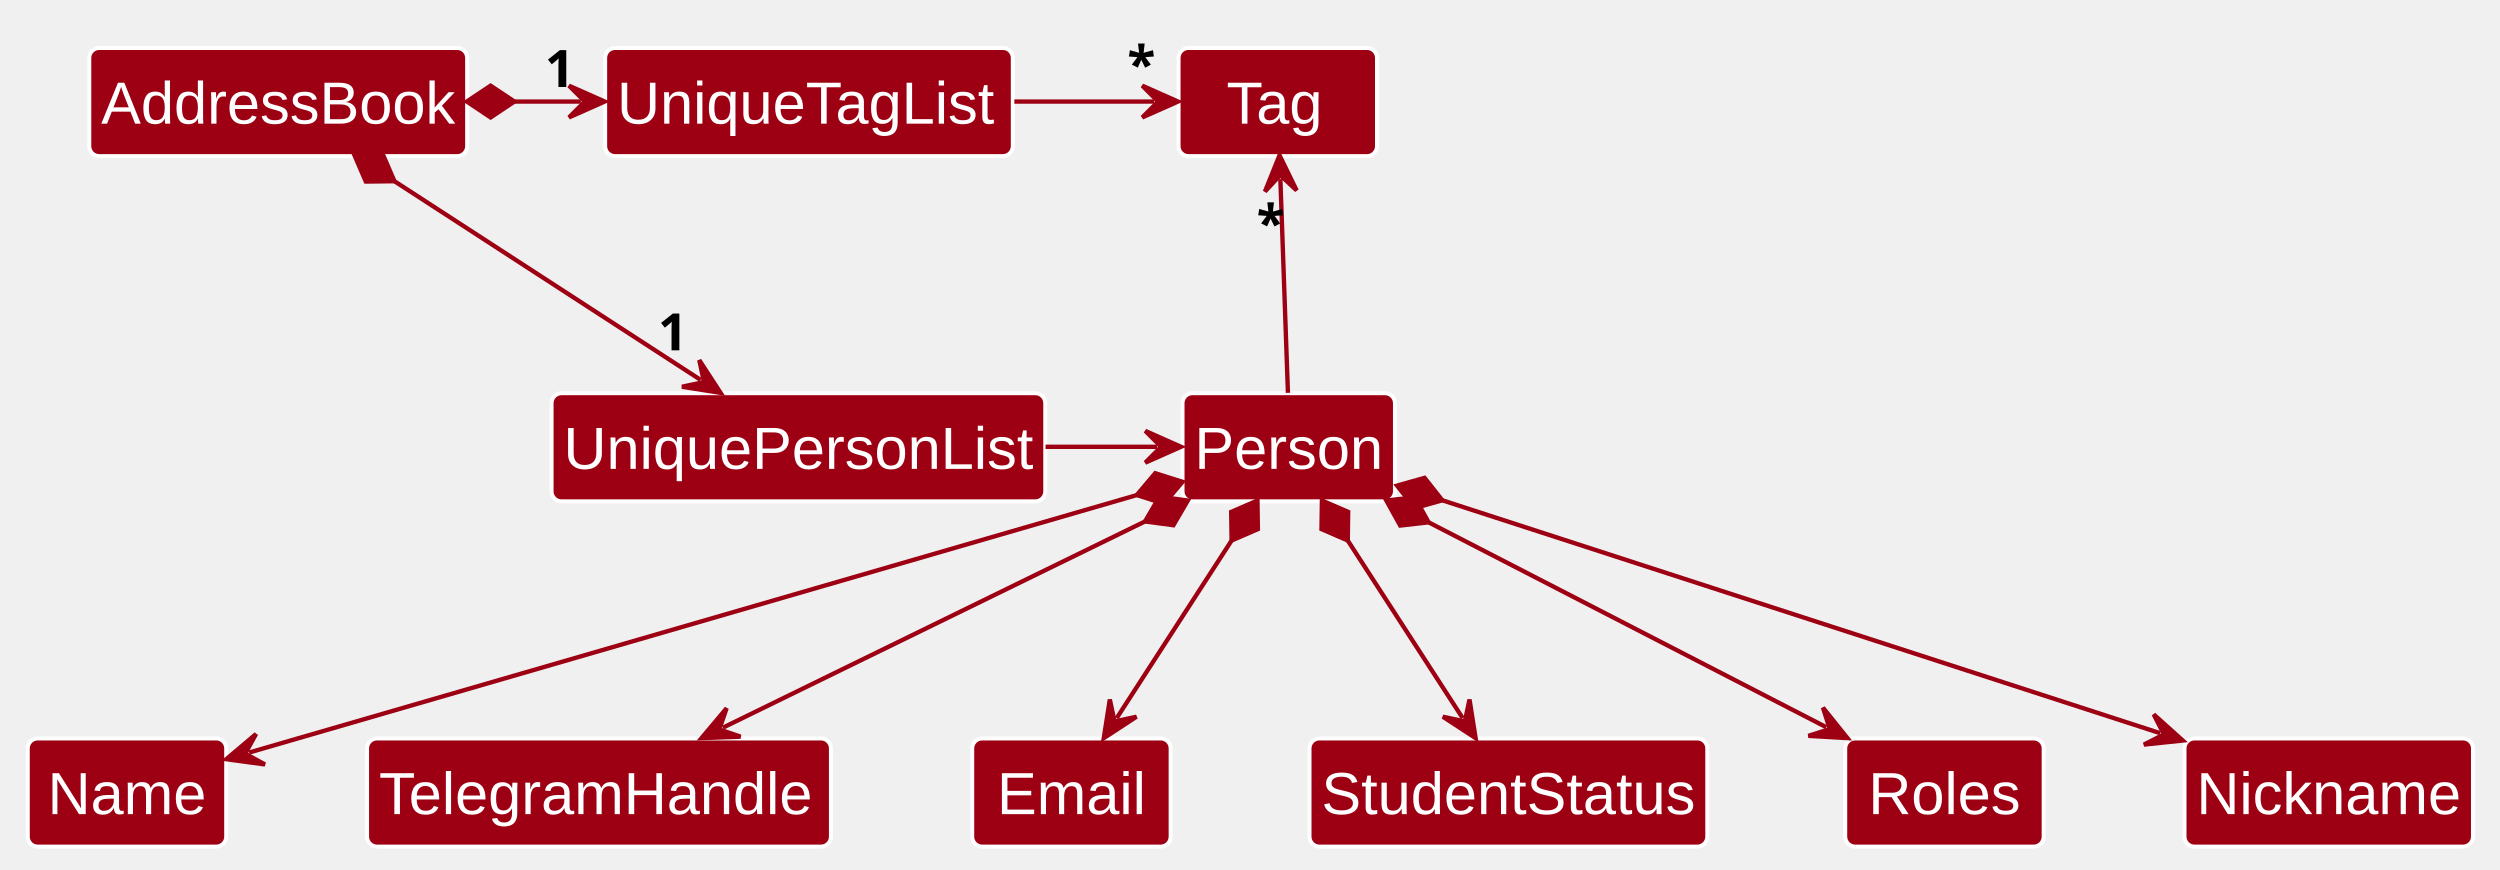
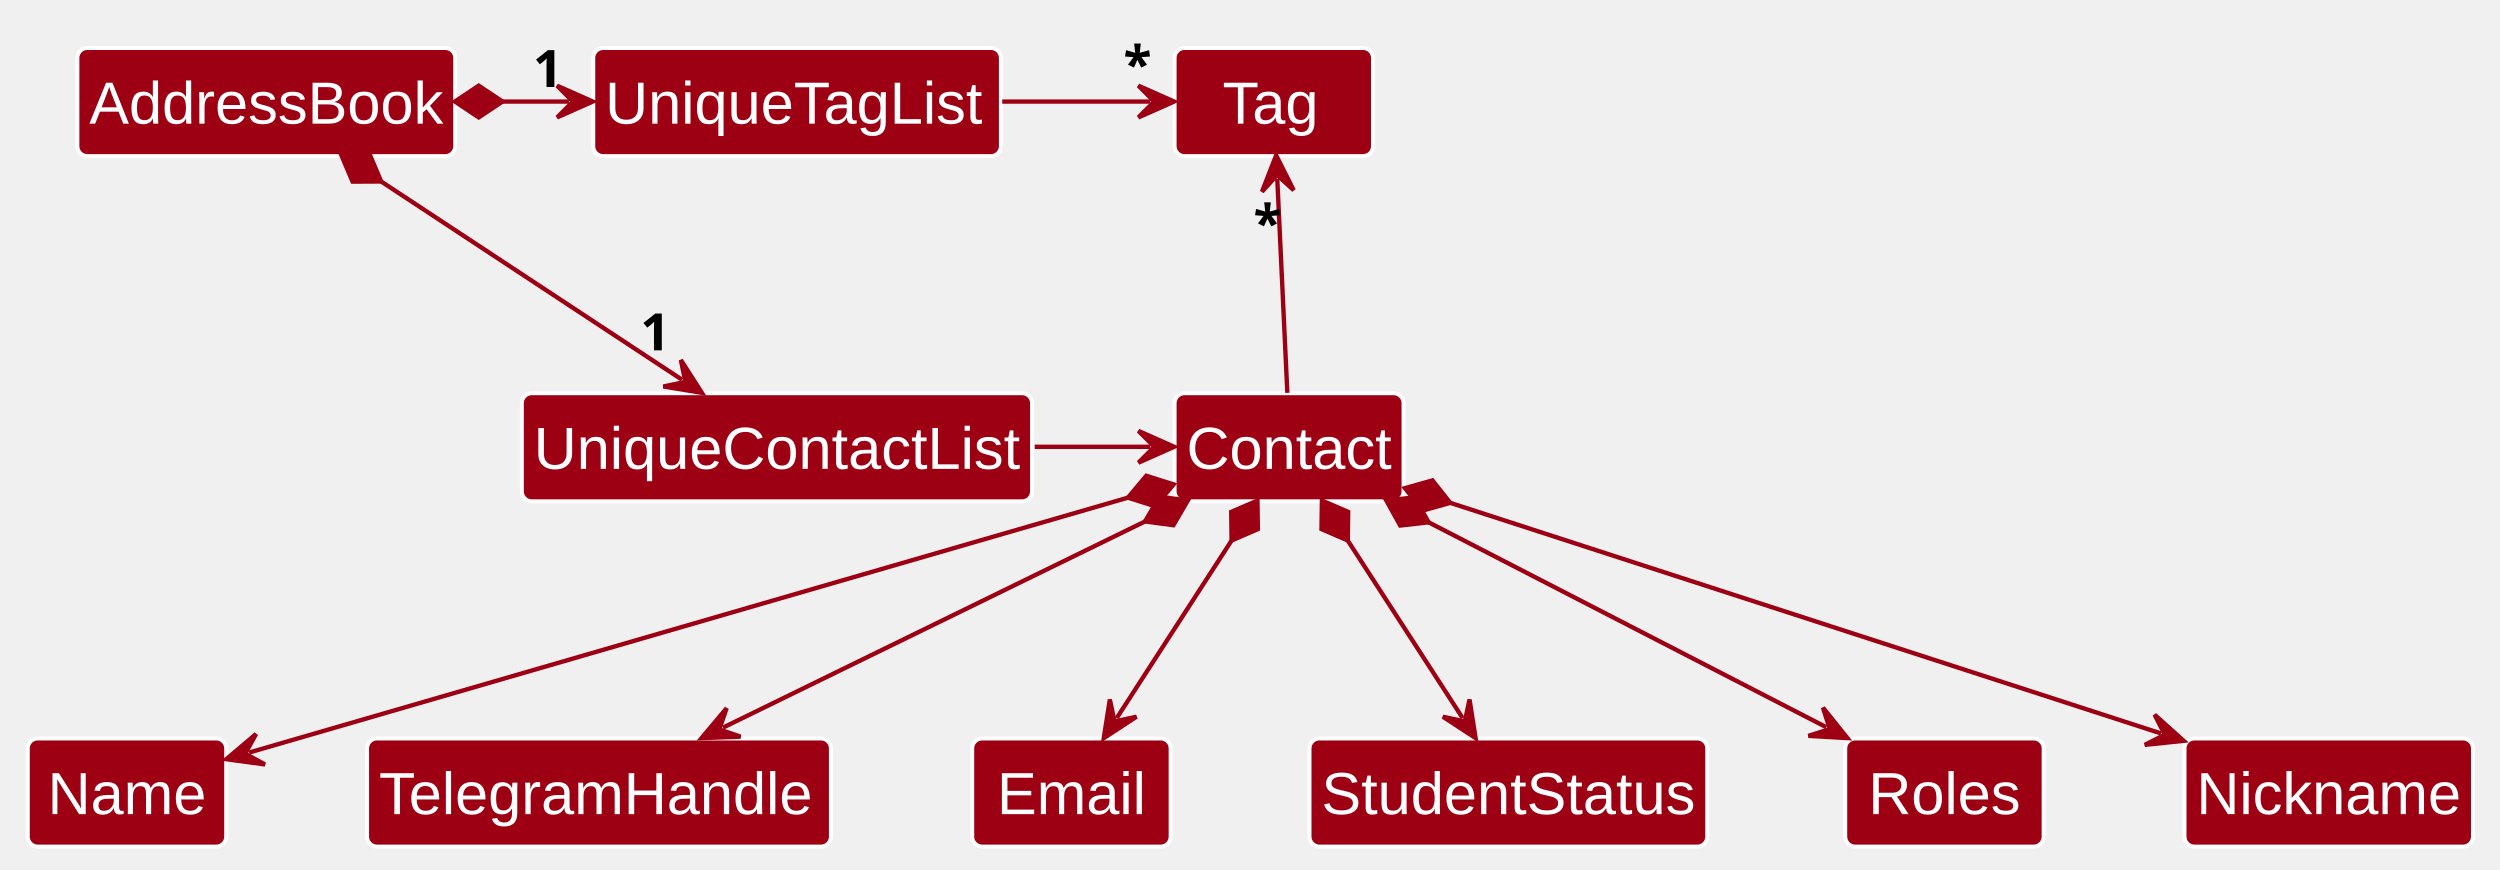
<svg xmlns="http://www.w3.org/2000/svg" contentStyleType="text/css" height="219px" preserveAspectRatio="none" style="width:630px;height:219px;background:#FFFFFF;" version="1.1" viewBox="0 0 630 219" width="630px" zoomAndPan="magnify">
  <defs />
  <g>
    <g id="elem_AddressBook">
-       <rect fill="#9D0012" height="27.248" id="AddressBook" rx="2.5" ry="2.5" style="stroke:#FFFFFF;stroke-width:1.0;" width="95.216" x="22.5" y="12.092" />
-       <text fill="#FFFFFF" font-family="Arial" font-size="15" lengthAdjust="spacing" textLength="89.216" x="25.5" y="31.162">AddressBook</text>
+       <rect fill="#9D0012" height="27.248" id="AddressBook" rx="2.5" ry="2.5" style="stroke:#FFFFFF;stroke-width:1.0;" width="95.216" x="19.5" y="12.092" />
+       <text fill="#FFFFFF" font-family="Arial" font-size="15" lengthAdjust="spacing" textLength="89.216" x="22.5" y="31.162">AddressBook</text>
    </g>
-     <g id="elem_UniquePersonList">
-       <rect fill="#9D0012" height="27.248" id="UniquePersonList" rx="2.5" ry="2.5" style="stroke:#FFFFFF;stroke-width:1.0;" width="124.403" x="139" y="99.092" />
-       <text fill="#FFFFFF" font-family="Arial" font-size="15" lengthAdjust="spacing" textLength="118.403" x="142" y="118.162">UniquePersonList</text>
+     <g id="elem_UniqueContactList">
+       <rect fill="#9D0012" height="27.248" id="UniqueContactList" rx="2.5" ry="2.5" style="stroke:#FFFFFF;stroke-width:1.0;" width="128.571" x="131.5" y="99.092" />
+       <text fill="#FFFFFF" font-family="Arial" font-size="15" lengthAdjust="spacing" textLength="122.571" x="134.5" y="118.162">UniqueContactList</text>
    </g>
    <g id="elem_UniqueTagList">
-       <rect fill="#9D0012" height="27.248" id="UniqueTagList" rx="2.5" ry="2.5" style="stroke:#FFFFFF;stroke-width:1.0;" width="102.724" x="152.5" y="12.092" />
-       <text fill="#FFFFFF" font-family="Arial" font-size="15" lengthAdjust="spacing" textLength="96.724" x="155.5" y="31.162">UniqueTagList</text>
+       <rect fill="#9D0012" height="27.248" id="UniqueTagList" rx="2.5" ry="2.5" style="stroke:#FFFFFF;stroke-width:1.0;" width="102.724" x="149.5" y="12.092" />
+       <text fill="#FFFFFF" font-family="Arial" font-size="15" lengthAdjust="spacing" textLength="96.724" x="152.5" y="31.162">UniqueTagList</text>
    </g>
    <g id="elem_Tag">
-       <rect fill="#9D0012" height="27.248" id="Tag" rx="2.5" ry="2.5" style="stroke:#FFFFFF;stroke-width:1.0;" width="50" x="297" y="12.092" />
-       <text fill="#FFFFFF" font-family="Arial" font-size="15" lengthAdjust="spacing" textLength="25.847" x="309.076" y="31.162">Tag</text>
+       <rect fill="#9D0012" height="27.248" id="Tag" rx="2.5" ry="2.5" style="stroke:#FFFFFF;stroke-width:1.0;" width="50" x="296" y="12.092" />
+       <text fill="#FFFFFF" font-family="Arial" font-size="15" lengthAdjust="spacing" textLength="25.847" x="308.076" y="31.162">Tag</text>
    </g>
-     <g id="elem_Person">
-       <rect fill="#9D0012" height="27.248" id="Person" rx="2.5" ry="2.5" style="stroke:#FFFFFF;stroke-width:1.0;" width="53.527" x="298" y="99.092" />
-       <text fill="#FFFFFF" font-family="Arial" font-size="15" lengthAdjust="spacing" textLength="47.527" x="301" y="118.162">Person</text>
+     <g id="elem_Contact">
+       <rect fill="#9D0012" height="27.248" id="Contact" rx="2.5" ry="2.5" style="stroke:#FFFFFF;stroke-width:1.0;" width="57.694" x="296" y="99.092" />
+       <text fill="#FFFFFF" font-family="Arial" font-size="15" lengthAdjust="spacing" textLength="51.694" x="299" y="118.162">Contact</text>
    </g>
    <g id="elem_Name">
      <rect fill="#9D0012" height="27.248" id="Name" rx="2.5" ry="2.5" style="stroke:#FFFFFF;stroke-width:1.0;" width="50" x="7" y="186.092" />
      <text fill="#FFFFFF" font-family="Arial" font-size="15" lengthAdjust="spacing" textLength="40.012" x="11.994" y="205.162">Name</text>
    </g>
    <g id="elem_TelegramHandle">
      <rect fill="#9D0012" height="27.248" id="TelegramHandle" rx="2.5" ry="2.5" style="stroke:#FFFFFF;stroke-width:1.0;" width="116.889" x="92.5" y="186.092" />
      <text fill="#FFFFFF" font-family="Arial" font-size="15" lengthAdjust="spacing" textLength="110.889" x="95.5" y="205.162">TelegramHandle</text>
    </g>
    <g id="elem_Email">
      <rect fill="#9D0012" height="27.248" id="Email" rx="2.5" ry="2.5" style="stroke:#FFFFFF;stroke-width:1.0;" width="50" x="245" y="186.092" />
      <text fill="#FFFFFF" font-family="Arial" font-size="15" lengthAdjust="spacing" textLength="37.507" x="251.246" y="205.162">Email</text>
    </g>
    <g id="elem_StudentStatus">
      <rect fill="#9D0012" height="27.248" id="StudentStatus" rx="2.5" ry="2.5" style="stroke:#FFFFFF;stroke-width:1.0;" width="100.233" x="330" y="186.092" />
      <text fill="#FFFFFF" font-family="Arial" font-size="15" lengthAdjust="spacing" textLength="94.233" x="333" y="205.162">StudentStatus</text>
    </g>
    <g id="elem_Roles">
      <rect fill="#9D0012" height="27.248" id="Roles" rx="2.5" ry="2.5" style="stroke:#FFFFFF;stroke-width:1.0;" width="50" x="465" y="186.092" />
      <text fill="#FFFFFF" font-family="Arial" font-size="15" lengthAdjust="spacing" textLength="38.35" x="470.825" y="205.162">Roles</text>
    </g>
    <g id="elem_Nickname">
      <rect fill="#9D0012" height="27.248" id="Nickname" rx="2.5" ry="2.5" style="stroke:#FFFFFF;stroke-width:1.0;" width="72.687" x="550.5" y="186.092" />
      <text fill="#FFFFFF" font-family="Arial" font-size="15" lengthAdjust="spacing" textLength="66.687" x="553.5" y="205.162">Nickname</text>
    </g>
-     <g id="link_AddressBook_UniquePersonList">
-       <path codeLine="6" d="M99.397,45.663 C124.167,61.733 151.757,79.635 176.558,95.735 " fill="none" id="AddressBook-UniquePersonList" style="stroke:#9D0012;stroke-width:1.1;" />
-       <polygon fill="#9D0012" points="89.33,39.132,92.186,45.753,99.397,45.663,96.54,39.042,89.33,39.132" style="stroke:#9D0012;stroke-width:1.1;" />
-       <polygon fill="#9D0012" points="181.59,99.002,176.219,90.746,177.396,96.279,171.863,97.456,181.59,99.002" style="stroke:#9D0012;stroke-width:1.1;" />
-       <text fill="#000000" font-family="sans-serif" font-size="13" font-weight="bold" lengthAdjust="spacing" textLength="7.23" x="165.822" y="88.285">1</text>
+     <g id="link_AddressBook_UniqueContactList">
+       <path codeLine="6" d="M96.05,45.734 C120.441,61.804 147.45,79.6 171.88,95.7 " fill="none" id="AddressBook-UniqueContactList" style="stroke:#9D0012;stroke-width:1.1;" />
+       <polygon fill="#9D0012" points="86.03,39.132,88.84,45.773,96.05,45.734,93.241,39.093,86.03,39.132" style="stroke:#9D0012;stroke-width:1.1;" />
+       <polygon fill="#9D0012" points="176.89,99.002,171.576,90.71,172.715,96.251,167.174,97.389,176.89,99.002" style="stroke:#9D0012;stroke-width:1.1;" />
+       <text fill="#000000" font-family="sans-serif" font-size="13" font-weight="bold" lengthAdjust="spacing" textLength="7.23" x="161.396" y="88.285">1</text>
    </g>
    <g id="link_AddressBook_UniqueTagList">
-       <path codeLine="7" d="M129.63,25.592 C141.22,25.592 134.8,25.592 146.38,25.592 " fill="none" id="AddressBook-UniqueTagList" style="stroke:#9D0012;stroke-width:1.1;" />
-       <polygon fill="#9D0012" points="117.63,25.592,123.63,29.592,129.63,25.592,123.63,21.592,117.63,25.592" style="stroke:#9D0012;stroke-width:1.1;" />
-       <polygon fill="#9D0012" points="152.38,25.592,143.38,21.592,147.38,25.592,143.38,29.592,152.38,25.592" style="stroke:#9D0012;stroke-width:1.1;" />
-       <text fill="#000000" font-family="sans-serif" font-size="13" font-weight="bold" lengthAdjust="spacing" textLength="7.23" x="137.321" y="21.92">1</text>
+       <path codeLine="7" d="M126.63,25.592 C138.22,25.592 131.8,25.592 143.38,25.592 " fill="none" id="AddressBook-UniqueTagList" style="stroke:#9D0012;stroke-width:1.1;" />
+       <polygon fill="#9D0012" points="114.63,25.592,120.63,29.592,126.63,25.592,120.63,21.592,114.63,25.592" style="stroke:#9D0012;stroke-width:1.1;" />
+       <polygon fill="#9D0012" points="149.38,25.592,140.38,21.592,144.38,25.592,140.38,29.592,149.38,25.592" style="stroke:#9D0012;stroke-width:1.1;" />
+       <text fill="#000000" font-family="sans-serif" font-size="13" font-weight="bold" lengthAdjust="spacing" textLength="7.23" x="134.321" y="21.92">1</text>
    </g>
    <g id="link_UniqueTagList_Tag">
-       <path codeLine="11" d="M255.62,25.592 C269.37,25.592 277.11,25.592 290.85,25.592 " fill="none" id="UniqueTagList-to-Tag" style="stroke:#9D0012;stroke-width:1.1;" />
-       <polygon fill="#9D0012" points="296.85,25.592,287.85,21.592,291.85,25.592,287.85,29.592,296.85,25.592" style="stroke:#9D0012;stroke-width:1.1;" />
-       <text fill="#000000" font-family="sans-serif" font-size="13" font-weight="bold" lengthAdjust="spacing" textLength="5.059" x="284.082" y="20.852">*</text>
+       <path codeLine="11" d="M252.56,25.592 C267,25.592 275.43,25.592 289.87,25.592 " fill="none" id="UniqueTagList-to-Tag" style="stroke:#9D0012;stroke-width:1.1;" />
+       <polygon fill="#9D0012" points="295.87,25.592,286.87,21.592,290.87,25.592,286.87,29.592,295.87,25.592" style="stroke:#9D0012;stroke-width:1.1;" />
+       <text fill="#000000" font-family="sans-serif" font-size="13" font-weight="bold" lengthAdjust="spacing" textLength="5.059" x="283.107" y="20.852">*</text>
    </g>
-     <g id="link_UniquePersonList_Person">
-       <path codeLine="12" d="M263.48,112.592 C274.86,112.592 280.23,112.592 291.61,112.592 " fill="none" id="UniquePersonList-to-Person" style="stroke:#9D0012;stroke-width:1.1;" />
-       <polygon fill="#9D0012" points="297.61,112.592,288.61,108.592,292.61,112.592,288.61,116.592,297.61,112.592" style="stroke:#9D0012;stroke-width:1.1;" />
+     <g id="link_UniqueContactList_Contact">
+       <path codeLine="12" d="M260.75,112.592 C272.46,112.592 278.18,112.592 289.89,112.592 " fill="none" id="UniqueContactList-to-Contact" style="stroke:#9D0012;stroke-width:1.1;" />
+       <polygon fill="#9D0012" points="295.89,112.592,286.89,108.592,290.89,112.592,286.89,116.592,295.89,112.592" style="stroke:#9D0012;stroke-width:1.1;" />
    </g>
-     <g id="link_Tag_Person">
-       <path codeLine="14" d="M322.653,45.128 C323.223,61.198 323.99,82.902 324.56,99.002 " fill="none" id="Tag-backto-Person" style="stroke:#9D0012;stroke-width:1.1;" />
-       <polygon fill="#9D0012" points="322.44,39.132,318.762,48.268,322.617,44.129,326.757,47.984,322.44,39.132" style="stroke:#9D0012;stroke-width:1.1;" />
-       <text fill="#000000" font-family="sans-serif" font-size="13" font-weight="bold" lengthAdjust="spacing" textLength="5.059" x="316.666" y="60.859">*</text>
+     <g id="link_Tag_Contact">
+       <path codeLine="14" d="M321.873,45.125 C322.633,61.195 323.65,82.902 324.41,99.002 " fill="none" id="Tag-backto-Contact" style="stroke:#9D0012;stroke-width:1.1;" />
+       <polygon fill="#9D0012" points="321.59,39.132,318.02,48.311,321.826,44.126,326.011,47.933,321.59,39.132" style="stroke:#9D0012;stroke-width:1.1;" />
+       <text fill="#000000" font-family="sans-serif" font-size="13" font-weight="bold" lengthAdjust="spacing" textLength="5.059" x="315.873" y="60.859">*</text>
    </g>
-     <g id="link_Person_Name">
-       <path codeLine="16" d="M286.464,124.76 C240.614,138.04 156.16,162.532 75,186.092 C69.18,187.782 68.67,187.923 62.77,189.643 " fill="none" id="Person-Name" style="stroke:#9D0012;stroke-width:1.1;" />
-       <polygon fill="#9D0012" points="297.99,121.422,291.114,119.249,286.464,124.76,293.34,126.933,297.99,121.422" style="stroke:#9D0012;stroke-width:1.1;" />
+     <g id="link_Contact_Name">
+       <path codeLine="16" d="M284.224,125.41 C237.544,138.93 154.85,162.902 75,186.092 C69.18,187.782 68.67,187.923 62.77,189.643 " fill="none" id="Contact-Name" style="stroke:#9D0012;stroke-width:1.1;" />
+       <polygon fill="#9D0012" points="295.75,122.072,288.874,119.899,284.224,125.41,291.1,127.583,295.75,122.072" style="stroke:#9D0012;stroke-width:1.1;" />
      <polygon fill="#9D0012" points="57.01,191.322,66.77,192.643,61.81,189.923,64.531,184.963,57.01,191.322" style="stroke:#9D0012;stroke-width:1.1;" />
    </g>
-     <g id="link_Person_TelegramHandle">
-       <path codeLine="17" d="M288.548,131.399 C255.648,147.469 215.121,167.268 182.171,183.368 " fill="none" id="Person-TelegramHandle" style="stroke:#9D0012;stroke-width:1.1;" />
+     <g id="link_Contact_TelegramHandle">
+       <path codeLine="17" d="M288.548,131.399 C255.648,147.469 215.121,167.268 182.171,183.368 " fill="none" id="Contact-TelegramHandle" style="stroke:#9D0012;stroke-width:1.1;" />
      <polygon fill="#9D0012" points="299.33,126.132,292.183,125.171,288.548,131.399,295.694,132.359,299.33,126.132" style="stroke:#9D0012;stroke-width:1.1;" />
      <polygon fill="#9D0012" points="176.78,186.002,186.622,185.645,181.272,183.807,183.11,178.457,176.78,186.002" style="stroke:#9D0012;stroke-width:1.1;" />
    </g>
-     <g id="link_Person_Email">
-       <path codeLine="18" d="M310.365,136.209 C299.975,152.279 291.818,164.863 281.408,180.963 " fill="none" id="Person-Email" style="stroke:#9D0012;stroke-width:1.1;" />
+     <g id="link_Contact_Email">
+       <path codeLine="18" d="M310.365,136.209 C299.975,152.279 291.818,164.863 281.408,180.963 " fill="none" id="Contact-Email" style="stroke:#9D0012;stroke-width:1.1;" />
      <polygon fill="#9D0012" points="316.88,126.132,310.263,128.999,310.365,136.209,316.981,133.342,316.88,126.132" style="stroke:#9D0012;stroke-width:1.1;" />
      <polygon fill="#9D0012" points="278.15,186.002,286.396,180.616,280.865,181.803,279.678,176.272,278.15,186.002" style="stroke:#9D0012;stroke-width:1.1;" />
    </g>
-     <g id="link_Person_StudentStatus">
-       <path codeLine="19" d="M339.635,136.209 C350.025,152.279 358.182,164.863 368.592,180.963 " fill="none" id="Person-StudentStatus" style="stroke:#9D0012;stroke-width:1.1;" />
+     <g id="link_Contact_StudentStatus">
+       <path codeLine="19" d="M339.635,136.209 C350.025,152.279 358.182,164.863 368.592,180.963 " fill="none" id="Contact-StudentStatus" style="stroke:#9D0012;stroke-width:1.1;" />
      <polygon fill="#9D0012" points="333.12,126.132,333.019,133.342,339.635,136.209,339.737,128.999,333.12,126.132" style="stroke:#9D0012;stroke-width:1.1;" />
      <polygon fill="#9D0012" points="371.85,186.002,370.322,176.272,369.135,181.803,363.604,180.616,371.85,186.002" style="stroke:#9D0012;stroke-width:1.1;" />
    </g>
-     <g id="link_Person_Roles">
-       <path codeLine="20" d="M360.017,131.628 C391.207,147.698 428.977,167.153 460.217,183.253 " fill="none" id="Person-Roles" style="stroke:#9D0012;stroke-width:1.1;" />
+     <g id="link_Contact_Roles">
+       <path codeLine="20" d="M360.017,131.628 C391.207,147.698 428.977,167.153 460.217,183.253 " fill="none" id="Contact-Roles" style="stroke:#9D0012;stroke-width:1.1;" />
      <polygon fill="#9D0012" points="349.35,126.132,352.852,132.436,360.017,131.628,356.516,125.324,349.35,126.132" style="stroke:#9D0012;stroke-width:1.1;" />
      <polygon fill="#9D0012" points="465.55,186.002,459.382,178.323,461.106,183.711,455.717,185.435,465.55,186.002" style="stroke:#9D0012;stroke-width:1.1;" />
    </g>
-     <g id="link_Person_Nickname">
-       <path codeLine="21" d="M363.464,126.074 C410.664,141.384 490.983,167.44 544.353,184.76 " fill="none" id="Person-Nickname" style="stroke:#9D0012;stroke-width:1.1;" />
-       <polygon fill="#9D0012" points="352.05,122.372,356.523,128.028,363.464,126.074,358.991,120.418,352.05,122.372" style="stroke:#9D0012;stroke-width:1.1;" />
-       <polygon fill="#9D0012" points="550.06,186.612,542.734,180.029,545.304,185.069,540.265,187.638,550.06,186.612" style="stroke:#9D0012;stroke-width:1.1;" />
+     <g id="link_Contact_Nickname">
+       <path codeLine="21" d="M365.454,126.715 C413.414,142.275 491.983,167.771 544.573,184.831 " fill="none" id="Contact-Nickname" style="stroke:#9D0012;stroke-width:1.1;" />
+       <polygon fill="#9D0012" points="354.04,123.012,358.513,128.668,365.454,126.715,360.982,121.059,354.04,123.012" style="stroke:#9D0012;stroke-width:1.1;" />
+       <polygon fill="#9D0012" points="550.28,186.682,542.953,180.1,545.524,185.139,540.485,187.71,550.28,186.682" style="stroke:#9D0012;stroke-width:1.1;" />
    </g>
  </g>
</svg>
